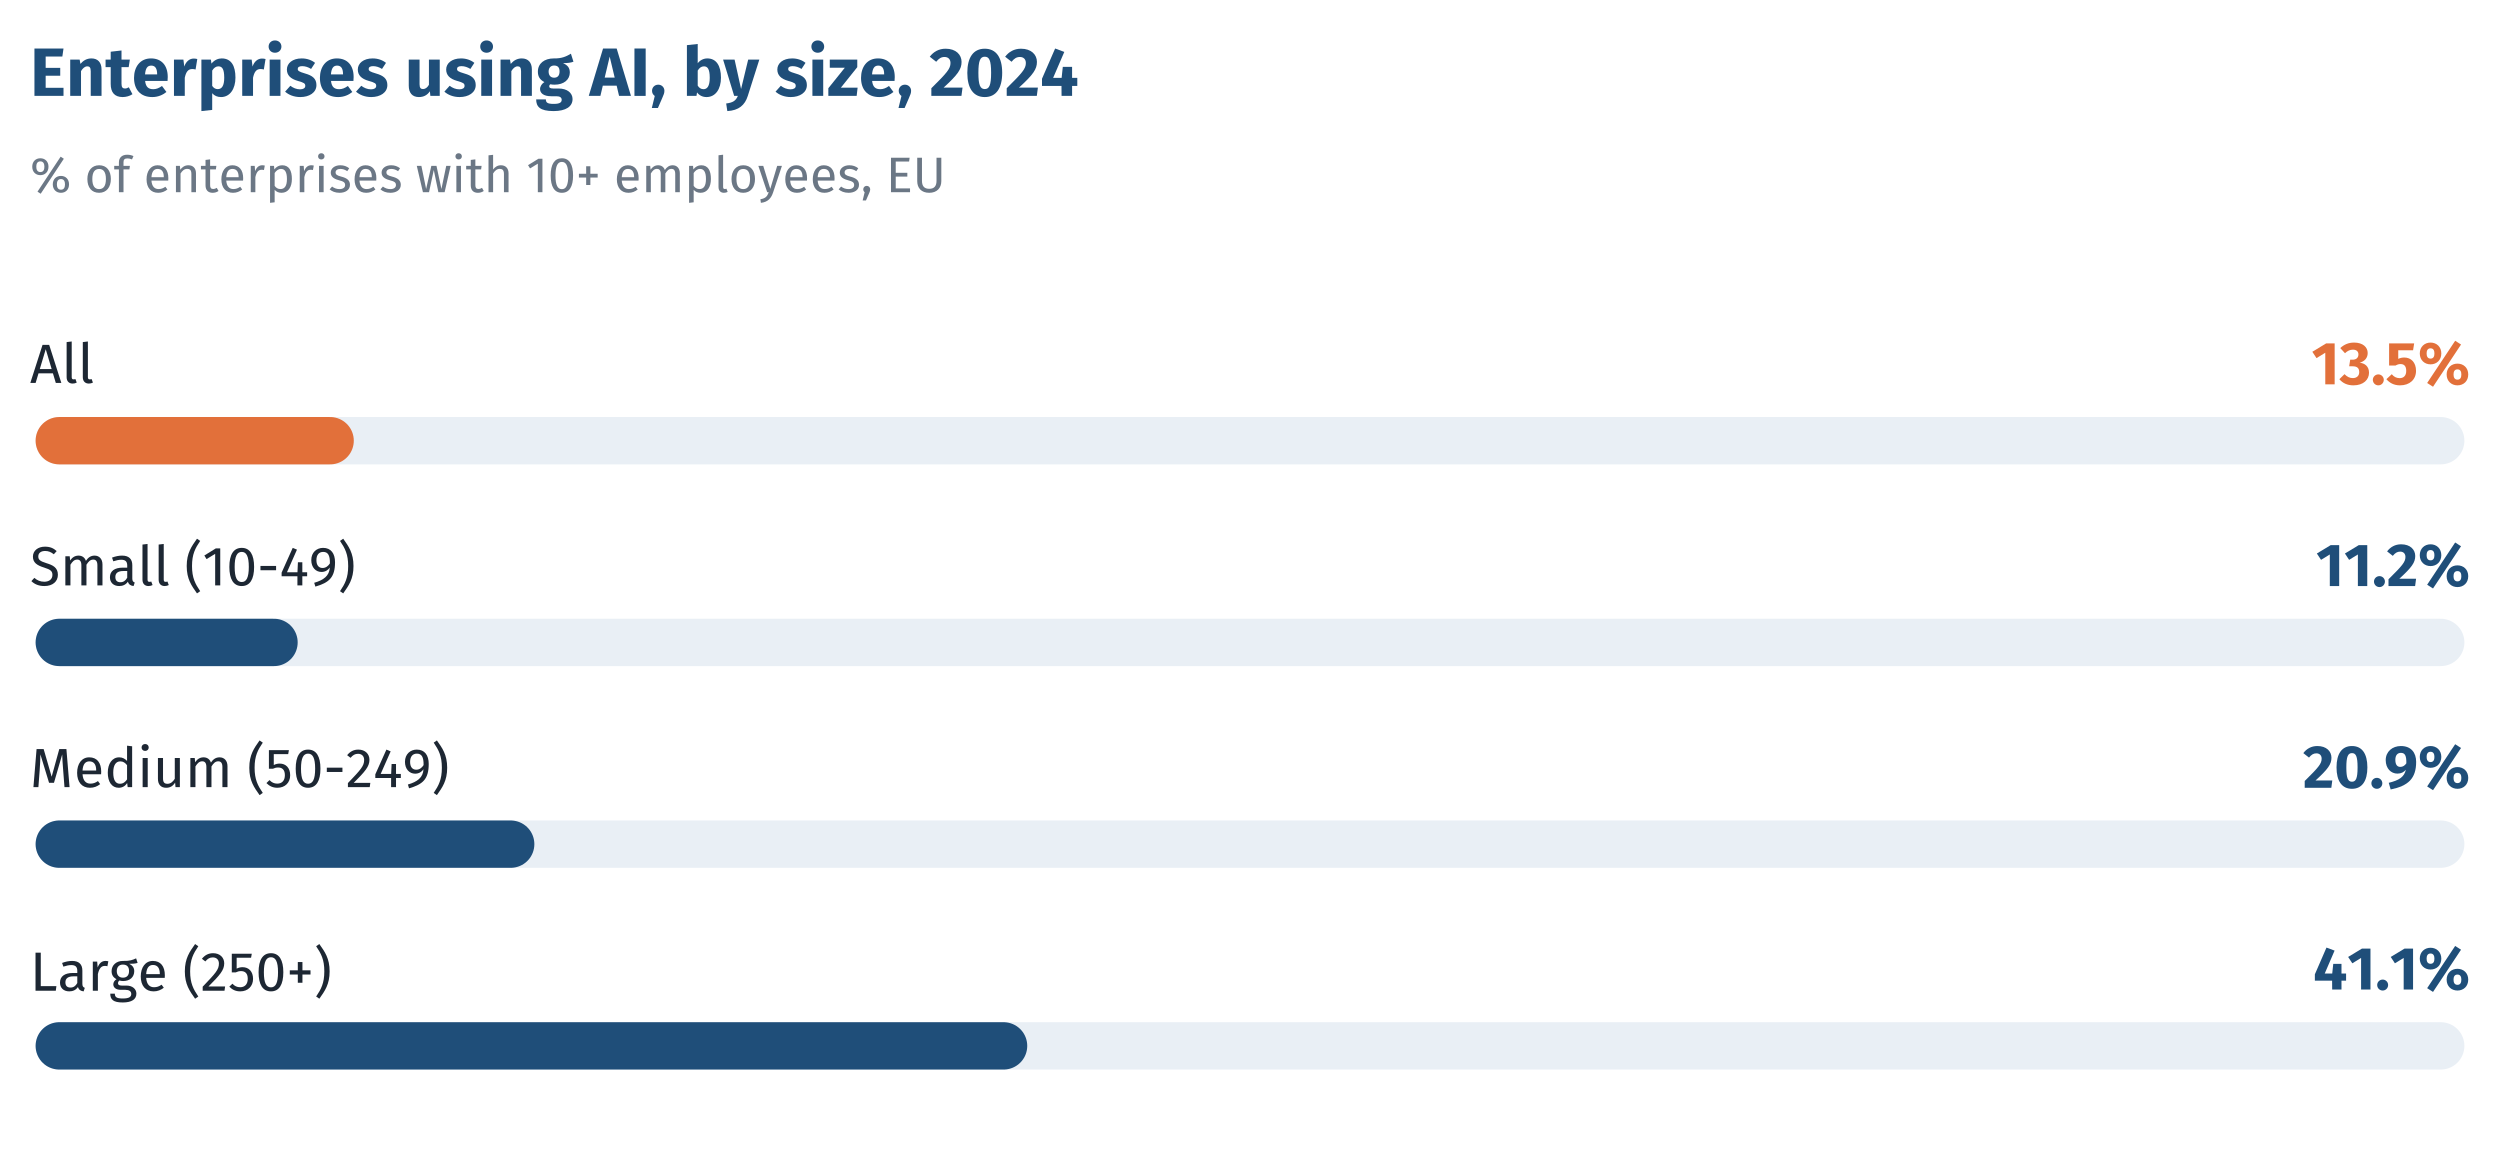
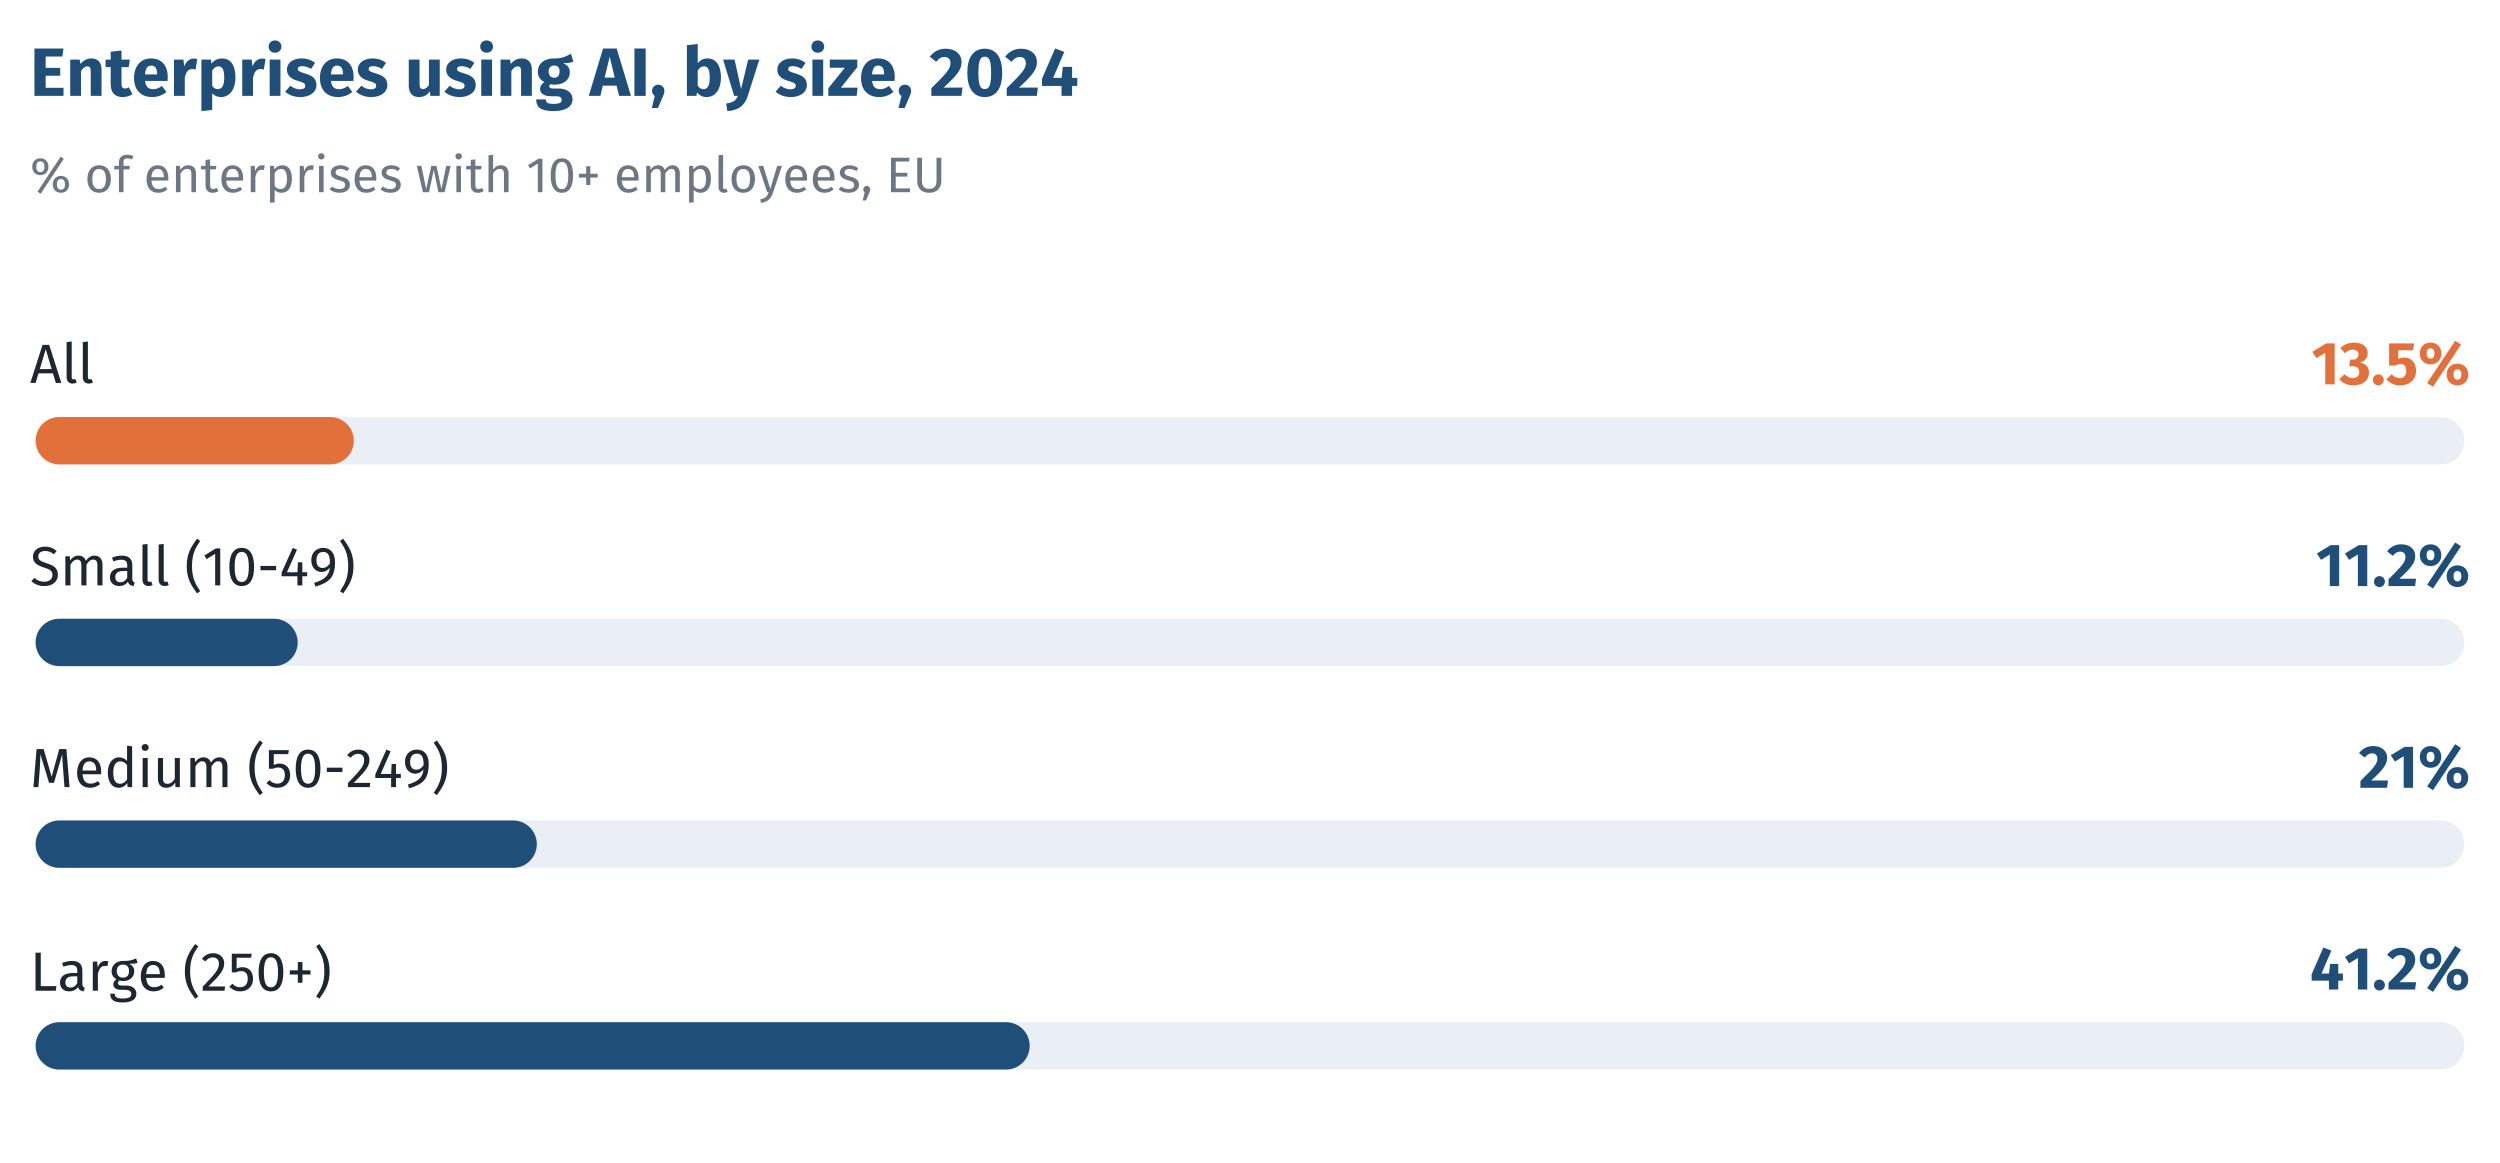
<svg xmlns="http://www.w3.org/2000/svg" xmlns:xlink="http://www.w3.org/1999/xlink" width="475.2pt" height="221.04pt" viewBox="0 0 475.2 221.04" version="1.1">
  <defs>
    <style type="text/css">*{stroke-linejoin: round; stroke-linecap: butt}</style>
  </defs>
  <g id="figure_1">
    <g id="patch_1">
      <path d="M 0 221.04  L 475.2 221.04  L 475.2 0  L 0 0  L 0 221.04  z " style="fill: none" />
    </g>
    <g id="axes_1">
      <g id="line2d_1">
-         <path d="M 11.268 83.768  L 463.932 83.768  " clip-path="url(#p89df7e99a1)" style="fill: none; stroke: #e9eff5; stroke-width: 9; stroke-linecap: round" />
+         <path d="M 11.268 83.768  L 463.932 83.768  " clip-path="url(#p4773737849)" style="fill: none; stroke: #e9eff5; stroke-width: 9; stroke-linecap: round" />
      </g>
      <g id="line2d_2">
-         <path d="M 11.268 122.112  L 463.932 122.112  " clip-path="url(#p89df7e99a1)" style="fill: none; stroke: #e9eff5; stroke-width: 9; stroke-linecap: round" />
+         <path d="M 11.268 122.112  L 463.932 122.112  " clip-path="url(#p4773737849)" style="fill: none; stroke: #e9eff5; stroke-width: 9; stroke-linecap: round" />
      </g>
      <g id="line2d_3">
-         <path d="M 11.268 160.456  L 463.932 160.456  " clip-path="url(#p89df7e99a1)" style="fill: none; stroke: #e9eff5; stroke-width: 9; stroke-linecap: round" />
+         <path d="M 11.268 160.456  L 463.932 160.456  " clip-path="url(#p4773737849)" style="fill: none; stroke: #e9eff5; stroke-width: 9; stroke-linecap: round" />
      </g>
      <g id="line2d_4">
-         <path d="M 11.268 198.8  L 463.932 198.8  " clip-path="url(#p89df7e99a1)" style="fill: none; stroke: #e9eff5; stroke-width: 9; stroke-linecap: round" />
+         <path d="M 11.268 198.8  L 463.932 198.8  " clip-path="url(#p4773737849)" style="fill: none; stroke: #e9eff5; stroke-width: 9; stroke-linecap: round" />
      </g>
      <g id="line2d_5">
-         <path d="M 11.268 83.768  L 62.749 83.768  " clip-path="url(#p89df7e99a1)" style="fill: none; stroke: #e2703a; stroke-width: 9; stroke-linecap: round" />
+         <path d="M 11.268 83.768  L 62.749 83.768  " clip-path="url(#p4773737849)" style="fill: none; stroke: #e2703a; stroke-width: 9; stroke-linecap: round" />
      </g>
      <g id="line2d_6">
-         <path d="M 11.268 122.112  L 52.082 122.112  " clip-path="url(#p89df7e99a1)" style="fill: none; stroke: #1f4e79; stroke-width: 9; stroke-linecap: round" />
+         <path d="M 11.268 122.112  L 52.082 122.112  " clip-path="url(#p4773737849)" style="fill: none; stroke: #1f4e79; stroke-width: 9; stroke-linecap: round" />
      </g>
      <g id="line2d_7">
-         <path d="M 11.268 160.456  L 97.07 160.456  " clip-path="url(#p89df7e99a1)" style="fill: none; stroke: #1f4e79; stroke-width: 9; stroke-linecap: round" />
+         <path d="M 11.268 160.456  L 97.534 160.456  " clip-path="url(#p4773737849)" style="fill: none; stroke: #1f4e79; stroke-width: 9; stroke-linecap: round" />
      </g>
      <g id="line2d_8">
-         <path d="M 11.268 198.8  L 190.757 198.8  " clip-path="url(#p89df7e99a1)" style="fill: none; stroke: #1f4e79; stroke-width: 9; stroke-linecap: round" />
+         <path d="M 11.268 198.8  L 191.22 198.8  " clip-path="url(#p4773737849)" style="fill: none; stroke: #1f4e79; stroke-width: 9; stroke-linecap: round" />
      </g>
      <g id="text_1">
        <g style="fill: #1d2733" transform="translate(5.7024 72.78332) scale(0.105 -0.105)">
          <defs>
            <path id="FiraSans-Regular-41" d="M 2989 0  L 3629 0  L 2221 4410  L 1453 4410  L 38 0  L 653 0  L 986 1107  L 2656 1107  L 2989 0  z M 1133 1600  L 1824 3904  L 2509 1600  L 1133 1600  z " transform="scale(0.015625)" />
            <path id="FiraSans-Regular-6c" d="M 1280 -77  C 1453 -77 1619 -32 1747 38  L 1594 448  C 1530 422 1459 410 1376 410  C 1222 410 1165 499 1165 678  L 1165 4800  L 576 4730  L 576 666  C 576 186 851 -77 1280 -77  z " transform="scale(0.015625)" />
          </defs>
          <use xlink:href="#FiraSans-Regular-41" />
          <use xlink:href="#FiraSans-Regular-6c" transform="translate(57.29999 0)" />
          <use xlink:href="#FiraSans-Regular-6c" transform="translate(86.59998 0)" />
        </g>
      </g>
      <g id="text_2">
        <g style="fill: #e2703a" transform="translate(439.3784 73.05184) scale(0.115 -0.115)">
          <defs>
            <path id="FiraSans-Bold-31" d="M 2445 4326  L 1542 4326  L 83 3443  L 525 2771  L 1453 3341  L 1453 0  L 2445 0  L 2445 4326  z " transform="scale(0.015625)" />
            <path id="FiraSans-Bold-33" d="M 1530 4416  C 954 4416 474 4218 70 3834  L 570 3290  C 826 3539 1094 3667 1414 3667  C 1766 3667 1990 3482 1990 3168  C 1990 2810 1754 2605 1370 2605  L 1120 2605  L 1011 1907  L 1370 1907  C 1824 1907 2074 1741 2074 1286  C 2074 890 1798 659 1402 659  C 1062 659 806 787 518 1075  L -26 544  C 314 134 806 -109 1459 -109  C 2528 -109 3110 499 3110 1222  C 3110 1907 2662 2227 2125 2285  C 2656 2438 2970 2790 2970 3315  C 2970 3923 2464 4416 1530 4416  z " transform="scale(0.015625)" />
            <path id="FiraSans-Bold-2e" d="M 768 1050  C 442 1050 186 787 186 474  C 186 154 442 -109 768 -109  C 1088 -109 1344 154 1344 474  C 1344 787 1088 1050 768 1050  z " transform="scale(0.015625)" />
            <path id="FiraSans-Bold-35" d="M 3021 4326  L 371 4326  L 371 1990  L 1056 1990  C 1254 2099 1402 2144 1574 2144  C 1933 2144 2182 1958 2182 1421  C 2182 922 1920 653 1485 653  C 1133 653 870 806 653 1069  L 83 544  C 410 166 864 -109 1523 -109  C 2554 -109 3219 512 3219 1427  C 3219 2323 2688 2835 1978 2835  C 1773 2835 1555 2797 1338 2694  L 1338 3603  L 2906 3603  L 3021 4326  z " transform="scale(0.015625)" />
            <path id="FiraSans-Bold-25" d="M 3930 4608  L 966 141  L 1587 -256  L 4550 4211  L 3930 4608  z M 1325 4416  C 691 4416 186 3968 186 3264  C 186 2560 691 2112 1325 2112  C 1965 2112 2464 2560 2464 3264  C 2464 3968 1965 4416 1325 4416  z M 1325 3808  C 1658 3808 1734 3533 1734 3264  C 1734 2989 1658 2720 1325 2720  C 992 2720 909 2995 909 3264  C 909 3539 992 3808 1325 3808  z M 4173 2189  C 3533 2189 3027 1747 3027 1043  C 3027 333 3533 -109 4173 -109  C 4813 -109 5312 333 5312 1043  C 5312 1747 4813 2189 4173 2189  z M 4173 1581  C 4506 1581 4582 1312 4582 1043  C 4582 768 4506 493 4173 493  C 3840 493 3757 774 3757 1043  C 3757 1312 3840 1581 4173 1581  z " transform="scale(0.015625)" />
          </defs>
          <use xlink:href="#FiraSans-Bold-31" />
          <use xlink:href="#FiraSans-Bold-33" transform="translate(46.39999 0)" />
          <use xlink:href="#FiraSans-Bold-2e" transform="translate(98.39998 0)" />
          <use xlink:href="#FiraSans-Bold-35" transform="translate(122.4 0)" />
          <use xlink:href="#FiraSans-Bold-25" transform="translate(176 0)" />
        </g>
      </g>
      <g id="text_3">
        <g style="fill: #1d2733" transform="translate(5.7024 111.2694) scale(0.105 -0.105)">
          <defs>
            <path id="FiraSans-Regular-53" d="M 1728 4486  C 915 4486 339 4013 339 3334  C 339 2650 787 2323 1645 2061  C 2394 1830 2598 1638 2598 1210  C 2598 678 2170 422 1651 422  C 1171 422 826 595 499 870  L 160 493  C 525 134 1024 -77 1658 -77  C 2650 -77 3232 461 3232 1229  C 3232 2074 2630 2349 1926 2566  C 1133 2810 960 2989 960 3360  C 960 3782 1312 3987 1754 3987  C 2118 3987 2426 3872 2758 3603  L 3091 3974  C 2720 4307 2336 4486 1728 4486  z " transform="scale(0.015625)" />
            <path id="FiraSans-Regular-6d" d="M 3994 3450  C 3539 3450 3232 3206 2989 2842  C 2861 3226 2554 3450 2138 3450  C 1696 3450 1389 3219 1165 2880  L 1114 3373  L 608 3373  L 608 0  L 1197 0  L 1197 2394  C 1421 2752 1626 2989 1990 2989  C 2246 2989 2464 2842 2464 2336  L 2464 0  L 3053 0  L 3053 2394  C 3283 2752 3482 2989 3846 2989  C 4102 2989 4320 2842 4320 2336  L 4320 0  L 4909 0  L 4909 2419  C 4909 3053 4544 3450 3994 3450  z " transform="scale(0.015625)" />
            <path id="FiraSans-Regular-61" d="M 2880 787  L 2880 2330  C 2880 3034 2509 3450 1696 3450  C 1318 3450 947 3373 531 3219  L 678 2790  C 1024 2906 1338 2970 1587 2970  C 2054 2970 2291 2790 2291 2304  L 2291 2054  L 1773 2054  C 832 2054 288 1664 288 941  C 288 339 691 -77 1363 -77  C 1773 -77 2131 77 2368 429  C 2470 96 2688 -38 3027 -77  L 3162 333  C 2989 397 2880 493 2880 787  z M 1498 365  C 1114 365 915 576 915 973  C 915 1434 1229 1664 1850 1664  L 2291 1664  L 2291 890  C 2099 538 1843 365 1498 365  z " transform="scale(0.015625)" />
            <path id="FiraSans-Regular-20" transform="scale(0.015625)" />
            <path id="FiraSans-Regular-28" d="M 1446 5408  C 819 4518 256 3757 256 2240  C 256 723 819 -38 1446 -928  L 1818 -672  C 1242 179 870 870 870 2240  C 870 3616 1242 4301 1818 5152  L 1446 5408  z " transform="scale(0.015625)" />
            <path id="FiraSans-Regular-31" d="M 2067 4282  L 1549 4282  L 224 3462  L 480 3046  L 1478 3654  L 1478 0  L 2067 0  L 2067 4282  z " transform="scale(0.015625)" />
            <path id="FiraSans-Regular-30" d="M 1786 4346  C 826 4346 352 3558 352 2138  C 352 717 826 -77 1786 -77  C 2746 -77 3219 717 3219 2138  C 3219 3552 2746 4346 1786 4346  z M 1786 3878  C 2317 3878 2605 3392 2605 2138  C 2605 877 2317 390 1786 390  C 1248 390 966 877 966 2138  C 966 3392 1248 3878 1786 3878  z " transform="scale(0.015625)" />
            <path id="FiraSans-Regular-2d" d="M 384 1754  L 2195 1754  L 2195 2253  L 384 2253  L 384 1754  z " transform="scale(0.015625)" />
            <path id="FiraSans-Regular-34" d="M 3213 1523  L 2656 1523  L 2656 2675  L 2144 2675  L 2093 1523  L 877 1523  L 2035 4141  L 1542 4346  L 256 1478  L 256 1056  L 2086 1056  L 2086 0  L 2656 0  L 2656 1056  L 3213 1056  L 3213 1523  z " transform="scale(0.015625)" />
            <path id="FiraSans-Regular-39" d="M 1658 4346  C 915 4346 288 3827 288 2931  C 288 2080 806 1555 1472 1555  C 1907 1555 2246 1779 2432 2067  C 2387 1101 1702 608 627 301  L 762 -141  C 2336 314 3040 909 3040 2682  C 3040 3686 2579 4346 1658 4346  z M 1594 2016  C 1178 2016 883 2304 883 2918  C 883 3533 1171 3878 1670 3878  C 2202 3878 2464 3514 2445 2547  C 2234 2221 1958 2016 1594 2016  z " transform="scale(0.015625)" />
            <path id="FiraSans-Regular-29" d="M 627 5408  L 256 5152  C 832 4301 1203 3616 1203 2240  C 1203 870 832 179 256 -672  L 627 -928  C 1254 -38 1818 723 1818 2240  C 1818 3757 1254 4518 627 5408  z " transform="scale(0.015625)" />
          </defs>
          <use xlink:href="#FiraSans-Regular-53" />
          <use xlink:href="#FiraSans-Regular-6d" transform="translate(54.49999 0)" />
          <use xlink:href="#FiraSans-Regular-61" transform="translate(140.2 0)" />
          <use xlink:href="#FiraSans-Regular-6c" transform="translate(194.6 0)" />
          <use xlink:href="#FiraSans-Regular-6c" transform="translate(223.8999 0)" />
          <use xlink:href="#FiraSans-Regular-20" transform="translate(253.1999 0)" />
          <use xlink:href="#FiraSans-Regular-28" transform="translate(279.6999 0)" />
          <use xlink:href="#FiraSans-Regular-31" transform="translate(312.0999 0)" />
          <use xlink:href="#FiraSans-Regular-30" transform="translate(355.3999 0)" />
          <use xlink:href="#FiraSans-Regular-2d" transform="translate(411.1999 0)" />
          <use xlink:href="#FiraSans-Regular-34" transform="translate(451.4999 0)" />
          <use xlink:href="#FiraSans-Regular-39" transform="translate(504.6999 0)" />
          <use xlink:href="#FiraSans-Regular-29" transform="translate(557.1999 0)" />
        </g>
      </g>
      <g id="text_4">
        <g style="fill: #1f4e79" transform="translate(440.2391 111.396) scale(0.115 -0.115)">
          <defs>
            <path id="FiraSans-Bold-32" d="M 1523 4416  C 877 4416 384 4122 38 3667  L 640 3194  C 890 3501 1107 3642 1421 3642  C 1760 3642 1978 3430 1978 3078  C 1978 2541 1638 2150 186 717  L 186 0  L 3002 0  L 3104 774  L 1331 774  C 2682 2003 3014 2509 3014 3181  C 3014 3853 2490 4416 1523 4416  z " transform="scale(0.015625)" />
          </defs>
          <use xlink:href="#FiraSans-Bold-31" />
          <use xlink:href="#FiraSans-Bold-31" transform="translate(46.39999 0)" />
          <use xlink:href="#FiraSans-Bold-2e" transform="translate(92.79999 0)" />
          <use xlink:href="#FiraSans-Bold-32" transform="translate(116.8 0)" />
          <use xlink:href="#FiraSans-Bold-25" transform="translate(168.5 0)" />
        </g>
      </g>
      <g id="text_5">
        <g style="fill: #1d2733" transform="translate(5.7024 149.6136) scale(0.105 -0.105)">
          <defs>
            <path id="FiraSans-Regular-4d" d="M 4218 4410  L 3392 4410  L 2509 1203  L 1581 4410  L 762 4410  L 397 0  L 973 0  L 1120 1946  C 1171 2592 1203 3277 1203 3795  L 2208 499  L 2778 499  L 3731 3789  C 3738 3424 3782 2682 3840 1990  L 3994 0  L 4582 0  L 4218 4410  z " transform="scale(0.015625)" />
            <path id="FiraSans-Regular-65" d="M 3155 1786  C 3155 2816 2675 3450 1766 3450  C 896 3450 365 2701 365 1651  C 365 582 915 -77 1856 -77  C 2323 -77 2701 83 3034 346  L 2778 698  C 2483 493 2234 403 1901 403  C 1414 403 1050 704 992 1485  L 3142 1485  C 3149 1562 3155 1670 3155 1786  z M 2573 1920  L 992 1920  C 1037 2669 1331 2982 1779 2982  C 2310 2982 2573 2618 2573 1958  L 2573 1920  z " transform="scale(0.015625)" />
            <path id="FiraSans-Regular-64" d="M 2630 4800  L 2630 3034  C 2406 3270 2118 3450 1722 3450  C 896 3450 397 2701 397 1670  C 397 621 851 -77 1670 -77  C 2086 -77 2426 128 2643 467  L 2701 0  L 3219 0  L 3219 4730  L 2630 4800  z M 1798 390  C 1312 390 1030 794 1030 1683  C 1030 2560 1344 2982 1850 2982  C 2182 2982 2419 2810 2630 2541  L 2630 890  C 2406 576 2176 390 1798 390  z " transform="scale(0.015625)" />
            <path id="FiraSans-Regular-69" d="M 896 4992  C 653 4992 486 4819 486 4589  C 486 4365 653 4192 896 4192  C 1146 4192 1312 4365 1312 4589  C 1312 4819 1146 4992 896 4992  z M 1197 3373  L 608 3373  L 608 0  L 1197 0  L 1197 3373  z " transform="scale(0.015625)" />
            <path id="FiraSans-Regular-75" d="M 3117 3373  L 2528 3373  L 2528 966  C 2323 627 2048 384 1683 384  C 1318 384 1165 557 1165 1018  L 1165 3373  L 576 3373  L 576 954  C 576 294 928 -77 1517 -77  C 1997 -77 2310 115 2566 525  L 2611 0  L 3117 0  L 3117 3373  z " transform="scale(0.015625)" />
            <path id="FiraSans-Regular-35" d="M 2771 4282  L 454 4282  L 454 2125  L 915 2125  C 1120 2221 1293 2272 1523 2272  C 1965 2272 2304 2042 2304 1382  C 2304 755 1965 403 1427 403  C 1056 403 781 538 525 813  L 166 467  C 499 128 890 -77 1434 -77  C 2323 -77 2918 518 2918 1370  C 2918 2221 2426 2726 1702 2726  C 1472 2726 1242 2675 1018 2560  L 1018 3821  L 2688 3821  L 2771 4282  z " transform="scale(0.015625)" />
            <path id="FiraSans-Regular-32" d="M 1459 4346  C 922 4346 506 4128 160 3699  L 557 3392  C 832 3718 1069 3859 1427 3859  C 1843 3859 2131 3597 2131 3149  C 2131 2451 1760 2042 250 467  L 250 0  L 2778 0  L 2848 493  L 922 493  C 2234 1805 2746 2374 2746 3174  C 2746 3840 2246 4346 1459 4346  z " transform="scale(0.015625)" />
          </defs>
          <use xlink:href="#FiraSans-Regular-4d" />
          <use xlink:href="#FiraSans-Regular-65" transform="translate(79.59999 0)" />
          <use xlink:href="#FiraSans-Regular-64" transform="translate(134.6 0)" />
          <use xlink:href="#FiraSans-Regular-69" transform="translate(194.4 0)" />
          <use xlink:href="#FiraSans-Regular-75" transform="translate(222.6 0)" />
          <use xlink:href="#FiraSans-Regular-6d" transform="translate(280.8 0)" />
          <use xlink:href="#FiraSans-Regular-20" transform="translate(366.4999 0)" />
          <use xlink:href="#FiraSans-Regular-28" transform="translate(392.9999 0)" />
          <use xlink:href="#FiraSans-Regular-35" transform="translate(425.3999 0)" />
          <use xlink:href="#FiraSans-Regular-30" transform="translate(475.4999 0)" />
          <use xlink:href="#FiraSans-Regular-2d" transform="translate(531.2999 0)" />
          <use xlink:href="#FiraSans-Regular-32" transform="translate(571.5999 0)" />
          <use xlink:href="#FiraSans-Regular-34" transform="translate(621.0999 0)" />
          <use xlink:href="#FiraSans-Regular-39" transform="translate(674.2999 0)" />
          <use xlink:href="#FiraSans-Regular-29" transform="translate(726.7998 0)" />
        </g>
      </g>
      <g id="text_6">
-         <g style="fill: #1f4e79" transform="translate(437.745 149.7402) scale(0.115 -0.115)">
-           <defs>
-             <path id="FiraSans-Bold-30" d="M 1875 4416  C 813 4416 243 3610 243 2157  C 243 710 813 -109 1875 -109  C 2938 -109 3507 710 3507 2157  C 3507 3610 2938 4416 1875 4416  z M 1875 3667  C 2291 3667 2470 3334 2470 2157  C 2470 986 2291 640 1875 640  C 1453 640 1280 1011 1280 2157  C 1280 3302 1453 3667 1875 3667  z " transform="scale(0.015625)" />
-             <path id="FiraSans-Bold-39" d="M 1773 4416  C 870 4416 166 3827 166 2925  C 166 2035 730 1498 1402 1498  C 1811 1498 2086 1658 2298 1907  C 2125 1139 1574 787 486 525  L 691 -179  C 2541 198 3386 973 3386 2739  C 3386 3725 2842 4416 1773 4416  z M 1715 2208  C 1421 2208 1184 2394 1184 2957  C 1184 3443 1414 3693 1773 3693  C 2202 3693 2362 3405 2349 2586  C 2182 2336 1958 2208 1715 2208  z " transform="scale(0.015625)" />
-           </defs>
+         <g style="fill: #1f4e79" transform="translate(448.3358 149.7402) scale(0.115 -0.115)">
          <use xlink:href="#FiraSans-Bold-32" />
-           <use xlink:href="#FiraSans-Bold-30" transform="translate(51.7 0)" />
-           <use xlink:href="#FiraSans-Bold-2e" transform="translate(110.2 0)" />
-           <use xlink:href="#FiraSans-Bold-39" transform="translate(134.2 0)" />
-           <use xlink:href="#FiraSans-Bold-25" transform="translate(190.2 0)" />
+           <use xlink:href="#FiraSans-Bold-31" transform="translate(51.7 0)" />
+           <use xlink:href="#FiraSans-Bold-25" transform="translate(98.09999 0)" />
        </g>
      </g>
      <g id="text_7">
        <g style="fill: #1d2733" transform="translate(5.7024 188.3146) scale(0.105 -0.105)">
          <defs>
            <path id="FiraSans-Regular-4c" d="M 1248 4410  L 640 4410  L 640 0  L 2989 0  L 3059 531  L 1248 531  L 1248 4410  z " transform="scale(0.015625)" />
            <path id="FiraSans-Regular-72" d="M 2074 3450  C 1664 3450 1350 3194 1171 2688  L 1114 3373  L 608 3373  L 608 0  L 1197 0  L 1197 1926  C 1338 2573 1581 2874 2003 2874  C 2125 2874 2195 2861 2298 2835  L 2406 3411  C 2304 3437 2182 3450 2074 3450  z " transform="scale(0.015625)" />
            <path id="FiraSans-Regular-67" d="M 3155 3750  C 2758 3571 2451 3430 1613 3450  C 870 3450 314 2963 314 2272  C 314 1837 493 1542 883 1338  C 640 1178 512 960 512 742  C 512 403 781 102 1382 102  L 1914 102  C 2336 102 2592 -58 2592 -378  C 2592 -717 2336 -902 1606 -902  C 864 -902 691 -723 691 -339  L 160 -339  C 160 -1024 506 -1363 1606 -1363  C 2650 -1363 3187 -992 3187 -339  C 3187 198 2726 595 2035 595  L 1498 595  C 1152 595 1056 717 1056 870  C 1056 992 1126 1114 1222 1184  C 1363 1139 1498 1120 1651 1120  C 2458 1120 2938 1600 2938 2266  C 2938 2656 2739 2938 2342 3117  C 2726 3117 3046 3130 3328 3219  L 3155 3750  z M 1613 3027  C 2093 3027 2336 2771 2336 2278  C 2336 1792 2086 1510 1626 1510  C 1165 1510 915 1824 915 2272  C 915 2714 1158 3027 1613 3027  z " transform="scale(0.015625)" />
            <path id="FiraSans-Regular-2b" d="M 1862 3322  L 1325 3322  L 1325 2362  L 397 2362  L 397 1875  L 1325 1875  L 1325 922  L 1862 922  L 1862 1875  L 2797 1875  L 2797 2362  L 1862 2362  L 1862 3322  z " transform="scale(0.015625)" />
          </defs>
          <use xlink:href="#FiraSans-Regular-4c" />
          <use xlink:href="#FiraSans-Regular-61" transform="translate(49.79999 0)" />
          <use xlink:href="#FiraSans-Regular-72" transform="translate(104.2 0)" />
          <use xlink:href="#FiraSans-Regular-67" transform="translate(142.8 0)" />
          <use xlink:href="#FiraSans-Regular-65" transform="translate(194.8 0)" />
          <use xlink:href="#FiraSans-Regular-20" transform="translate(249.7999 0)" />
          <use xlink:href="#FiraSans-Regular-28" transform="translate(276.2999 0)" />
          <use xlink:href="#FiraSans-Regular-32" transform="translate(308.6999 0)" />
          <use xlink:href="#FiraSans-Regular-35" transform="translate(358.1999 0)" />
          <use xlink:href="#FiraSans-Regular-30" transform="translate(408.2999 0)" />
          <use xlink:href="#FiraSans-Regular-2b" transform="translate(464.0999 0)" />
          <use xlink:href="#FiraSans-Regular-29" transform="translate(513.9999 0)" />
        </g>
      </g>
      <g id="text_8">
-         <g style="fill: #1f4e79" transform="translate(439.6874 188.0844) scale(0.115 -0.115)">
+         <g style="fill: #1f4e79" transform="translate(439.0783 188.0844) scale(0.115 -0.115)">
          <defs>
            <path id="FiraSans-Bold-34" d="M 3482 1690  L 2995 1690  L 2995 2714  L 2125 2714  L 2016 1690  L 1222 1690  L 2266 4115  L 1408 4435  L 179 1606  L 179 934  L 2003 934  L 2010 0  L 2995 0  L 2995 934  L 3482 934  L 3482 1690  z " transform="scale(0.015625)" />
          </defs>
          <use xlink:href="#FiraSans-Bold-34" />
          <use xlink:href="#FiraSans-Bold-31" transform="translate(56.49999 0)" />
          <use xlink:href="#FiraSans-Bold-2e" transform="translate(102.9 0)" />
-           <use xlink:href="#FiraSans-Bold-31" transform="translate(126.9 0)" />
-           <use xlink:href="#FiraSans-Bold-25" transform="translate(173.3 0)" />
+           <use xlink:href="#FiraSans-Bold-32" transform="translate(126.9 0)" />
+           <use xlink:href="#FiraSans-Bold-25" transform="translate(178.6 0)" />
        </g>
      </g>
    </g>
    <g id="text_9">
      <g style="fill: #1f4e79" transform="translate(5.7024 18.22789) scale(0.13 -0.13)">
        <defs>
          <path id="FiraSans-Bold-45" d="M 3136 4435  L 416 4435  L 416 0  L 3136 0  L 3136 755  L 1466 755  L 1466 1888  L 2829 1888  L 2829 2624  L 1466 2624  L 1466 3686  L 3027 3686  L 3136 4435  z " transform="scale(0.015625)" />
          <path id="FiraSans-Bold-6e" d="M 2387 3507  C 1965 3507 1638 3328 1350 2995  L 1280 3398  L 397 3398  L 397 0  L 1408 0  L 1408 2323  C 1587 2605 1773 2765 1997 2765  C 2195 2765 2317 2669 2317 2310  L 2317 0  L 3328 0  L 3328 2483  C 3328 3130 2976 3507 2387 3507  z " transform="scale(0.015625)" />
          <path id="FiraSans-Bold-74" d="M 2189 806  C 2054 723 1939 691 1824 691  C 1613 691 1504 806 1504 1133  L 1504 2694  L 2176 2694  L 2285 3398  L 1504 3398  L 1504 4250  L 493 4134  L 493 3398  L 13 3398  L 13 2694  L 493 2694  L 493 1120  C 493 320 858 -102 1606 -109  C 1914 -109 2272 -19 2528 160  L 2189 806  z " transform="scale(0.015625)" />
          <path id="FiraSans-Bold-65" d="M 3360 1766  C 3360 2867 2765 3507 1792 3507  C 762 3507 205 2701 205 1683  C 205 621 781 -109 1914 -109  C 2464 -109 2899 96 3238 365  L 2822 928  C 2528 723 2285 627 2010 627  C 1594 627 1306 794 1242 1402  L 3341 1402  C 3354 1504 3360 1658 3360 1766  z M 2368 2010  L 1235 2010  C 1286 2624 1478 2835 1818 2835  C 2221 2835 2362 2515 2368 2054  L 2368 2010  z " transform="scale(0.015625)" />
          <path id="FiraSans-Bold-72" d="M 2240 3494  C 1850 3494 1517 3213 1363 2746  L 1280 3398  L 397 3398  L 397 0  L 1408 0  L 1408 1696  C 1517 2208 1696 2515 2112 2515  C 2227 2515 2310 2496 2419 2470  L 2579 3450  C 2470 3482 2368 3494 2240 3494  z " transform="scale(0.015625)" />
          <path id="FiraSans-Bold-70" d="M 2298 3507  C 1984 3507 1619 3373 1338 3021  L 1286 3398  L 397 3398  L 397 -1421  L 1408 -1312  L 1408 250  C 1619 6 1901 -109 2234 -109  C 3072 -109 3584 659 3584 1709  C 3584 2810 3194 3507 2298 3507  z M 1926 634  C 1715 634 1549 730 1408 934  L 1408 2368  C 1555 2618 1760 2765 1978 2765  C 2330 2765 2534 2541 2534 1696  C 2534 934 2304 634 1926 634  z " transform="scale(0.015625)" />
          <path id="FiraSans-Bold-69" d="M 896 5190  C 544 5190 301 4941 301 4614  C 301 4288 544 4038 896 4038  C 1248 4038 1498 4288 1498 4614  C 1498 4941 1248 5190 896 5190  z M 1408 3398  L 397 3398  L 397 0  L 1408 0  L 1408 3398  z " transform="scale(0.015625)" />
          <path id="FiraSans-Bold-73" d="M 1594 3507  C 736 3507 205 3053 205 2470  C 205 1946 538 1600 1210 1408  C 1824 1235 1926 1165 1926 934  C 1926 730 1741 614 1434 614  C 1101 614 787 749 531 947  L 38 397  C 371 96 870 -109 1459 -109  C 2304 -109 2970 307 2970 1011  C 2970 1619 2592 1901 1920 2093  C 1312 2272 1222 2349 1222 2528  C 1222 2682 1357 2784 1632 2784  C 1926 2784 2208 2688 2470 2522  L 2842 3091  C 2528 3347 2086 3507 1594 3507  z " transform="scale(0.015625)" />
          <path id="FiraSans-Bold-20" transform="scale(0.015625)" />
          <path id="FiraSans-Bold-75" d="M 3264 3398  L 2253 3398  L 2253 1037  C 2106 781 1914 640 1702 640  C 1491 640 1376 742 1376 1088  L 1376 3398  L 365 3398  L 365 960  C 365 301 678 -109 1312 -109  C 1760 -109 2093 70 2342 429  L 2387 0  L 3264 0  L 3264 3398  z " transform="scale(0.015625)" />
          <path id="FiraSans-Bold-67" d="M 3290 3949  C 2880 3706 2445 3488 1690 3507  C 800 3507 198 3034 198 2266  C 198 1824 371 1523 806 1293  C 563 1139 403 890 403 640  C 403 275 704 -32 1446 -32  L 1939 -32  C 2278 -32 2426 -166 2426 -365  C 2426 -582 2285 -749 1690 -749  C 1075 -749 947 -621 947 -326  L 38 -326  C 38 -998 378 -1421 1664 -1421  C 2829 -1421 3443 -992 3443 -294  C 3443 275 2938 691 2144 691  L 1632 691  C 1306 691 1261 794 1261 896  C 1261 973 1299 1050 1370 1088  C 1491 1062 1619 1050 1760 1050  C 2643 1050 3187 1530 3187 2189  C 3187 2630 2976 2880 2547 3066  C 2976 3066 3290 3104 3526 3200  L 3290 3949  z M 1715 2842  C 2054 2842 2227 2669 2227 2291  C 2227 1901 2048 1702 1715 1702  C 1408 1702 1203 1907 1203 2278  C 1203 2630 1402 2842 1715 2842  z " transform="scale(0.015625)" />
          <path id="FiraSans-Bold-41" d="M 2752 0  L 3866 0  L 2528 4435  L 1254 4435  L -83 0  L 1005 0  L 1229 954  L 2528 954  L 2752 0  z M 1408 1715  L 1875 3674  L 2342 1715  L 1408 1715  z " transform="scale(0.015625)" />
          <path id="FiraSans-Bold-49" d="M 1466 4435  L 416 4435  L 416 0  L 1466 0  L 1466 4435  z " transform="scale(0.015625)" />
          <path id="FiraSans-Bold-2c" d="M 768 1050  C 435 1050 186 800 186 474  C 186 275 282 102 442 -6  L 166 -1133  L 736 -1133  L 1139 -205  C 1280 109 1344 275 1344 474  C 1344 800 1094 1050 768 1050  z " transform="scale(0.015625)" />
          <path id="FiraSans-Bold-62" d="M 2304 3507  C 1952 3507 1606 3328 1408 3053  L 1408 4858  L 397 4749  L 397 0  L 1293 0  L 1344 326  C 1549 51 1856 -109 2234 -109  C 3078 -109 3584 646 3584 1696  C 3584 2835 3142 3507 2304 3507  z M 1946 627  C 1722 627 1536 749 1408 960  L 1408 2368  C 1555 2618 1747 2765 1990 2765  C 2304 2765 2534 2560 2534 1696  C 2534 902 2291 627 1946 627  z " transform="scale(0.015625)" />
          <path id="FiraSans-Bold-79" d="M 3354 3398  L 2310 3398  L 1645 646  L 1037 3398  L -38 3398  L 998 0  L 1344 0  C 1158 -435 915 -627 250 -710  L 358 -1421  C 1427 -1363 2003 -864 2272 -6  L 3354 3398  z " transform="scale(0.015625)" />
          <path id="FiraSans-Bold-7a" d="M 2790 3398  L 218 3398  L 218 2637  L 1626 2637  L 83 717  L 83 0  L 2733 0  L 2822 768  L 1254 768  L 2790 2688  L 2790 3398  z " transform="scale(0.015625)" />
+           <path id="FiraSans-Bold-30" d="M 1875 4416  C 813 4416 243 3610 243 2157  C 243 710 813 -109 1875 -109  C 2938 -109 3507 710 3507 2157  C 3507 3610 2938 4416 1875 4416  z M 1875 3667  C 2291 3667 2470 3334 2470 2157  C 2470 986 2291 640 1875 640  C 1453 640 1280 1011 1280 2157  C 1280 3302 1453 3667 1875 3667  z " transform="scale(0.015625)" />
        </defs>
        <use xlink:href="#FiraSans-Bold-45" />
        <use xlink:href="#FiraSans-Bold-6e" transform="translate(52.59999 0)" />
        <use xlink:href="#FiraSans-Bold-74" transform="translate(110.3 0)" />
        <use xlink:href="#FiraSans-Bold-65" transform="translate(148.9 0)" />
        <use xlink:href="#FiraSans-Bold-72" transform="translate(204.3 0)" />
        <use xlink:href="#FiraSans-Bold-70" transform="translate(244.4 0)" />
        <use xlink:href="#FiraSans-Bold-72" transform="translate(304.1 0)" />
        <use xlink:href="#FiraSans-Bold-69" transform="translate(344.2 0)" />
        <use xlink:href="#FiraSans-Bold-73" transform="translate(372.3999 0)" />
        <use xlink:href="#FiraSans-Bold-65" transform="translate(420.6999 0)" />
        <use xlink:href="#FiraSans-Bold-73" transform="translate(476.0999 0)" />
        <use xlink:href="#FiraSans-Bold-20" transform="translate(524.3999 0)" />
        <use xlink:href="#FiraSans-Bold-75" transform="translate(548.0999 0)" />
        <use xlink:href="#FiraSans-Bold-73" transform="translate(605.2999 0)" />
        <use xlink:href="#FiraSans-Bold-69" transform="translate(653.5999 0)" />
        <use xlink:href="#FiraSans-Bold-6e" transform="translate(681.7999 0)" />
        <use xlink:href="#FiraSans-Bold-67" transform="translate(739.4999 0)" />
        <use xlink:href="#FiraSans-Bold-20" transform="translate(794.5999 0)" />
        <use xlink:href="#FiraSans-Bold-41" transform="translate(818.2999 0)" />
        <use xlink:href="#FiraSans-Bold-49" transform="translate(877.2999 0)" />
        <use xlink:href="#FiraSans-Bold-2c" transform="translate(906.5999 0)" />
        <use xlink:href="#FiraSans-Bold-20" transform="translate(930.5998 0)" />
        <use xlink:href="#FiraSans-Bold-62" transform="translate(954.2998 0)" />
        <use xlink:href="#FiraSans-Bold-79" transform="translate(1014 0)" />
        <use xlink:href="#FiraSans-Bold-20" transform="translate(1065.8 0)" />
        <use xlink:href="#FiraSans-Bold-73" transform="translate(1089.5 0)" />
        <use xlink:href="#FiraSans-Bold-69" transform="translate(1137.8 0)" />
        <use xlink:href="#FiraSans-Bold-7a" transform="translate(1166 0)" />
        <use xlink:href="#FiraSans-Bold-65" transform="translate(1211.9 0)" />
        <use xlink:href="#FiraSans-Bold-2c" transform="translate(1267.3 0)" />
        <use xlink:href="#FiraSans-Bold-20" transform="translate(1291.3 0)" />
        <use xlink:href="#FiraSans-Bold-32" transform="translate(1315 0)" />
        <use xlink:href="#FiraSans-Bold-30" transform="translate(1366.7 0)" />
        <use xlink:href="#FiraSans-Bold-32" transform="translate(1425.2 0)" />
        <use xlink:href="#FiraSans-Bold-34" transform="translate(1476.9 0)" />
      </g>
    </g>
    <g id="text_10">
      <g style="fill: #6b7785" transform="translate(5.7024 36.5334) scale(0.095 -0.095)">
        <defs>
          <path id="FiraSans-Regular-25" d="M 3923 4550  L 960 70  L 1370 -198  L 4333 4282  L 3923 4550  z M 1325 4346  C 730 4346 288 3930 288 3264  C 288 2598 730 2182 1325 2182  C 1926 2182 2368 2598 2368 3264  C 2368 3930 1926 4346 1325 4346  z M 1325 3949  C 1741 3949 1843 3597 1843 3264  C 1843 2918 1741 2579 1325 2579  C 915 2579 806 2931 806 3264  C 806 3610 915 3949 1325 3949  z M 3962 2086  C 3360 2086 2918 1670 2918 1005  C 2918 339 3360 -77 3962 -77  C 4563 -77 4998 339 4998 1005  C 4998 1670 4563 2086 3962 2086  z M 3962 1683  C 4378 1683 4480 1338 4480 1005  C 4480 659 4378 320 3962 320  C 3552 320 3443 672 3443 1005  C 3443 1350 3552 1683 3962 1683  z " transform="scale(0.015625)" />
          <path id="FiraSans-Regular-6f" d="M 1875 3450  C 915 3450 365 2726 365 1683  C 365 614 909 -77 1869 -77  C 2822 -77 3373 646 3373 1690  C 3373 2758 2835 3450 1875 3450  z M 1875 2976  C 2432 2976 2739 2566 2739 1690  C 2739 806 2432 397 1869 397  C 1306 397 998 806 998 1683  C 998 2566 1312 2976 1875 2976  z " transform="scale(0.015625)" />
          <path id="FiraSans-Regular-66" d="M 1754 4326  C 1926 4326 2125 4294 2342 4198  L 2528 4627  C 2259 4742 2042 4800 1722 4800  C 1037 4800 666 4397 666 3834  L 666 3373  L 64 3373  L 64 2918  L 666 2918  L 666 0  L 1254 0  L 1254 2918  L 2010 2918  L 2074 3373  L 1254 3373  L 1254 3840  C 1254 4166 1382 4326 1754 4326  z " transform="scale(0.015625)" />
          <path id="FiraSans-Regular-6e" d="M 2195 3450  C 1754 3450 1395 3219 1165 2874  L 1114 3373  L 608 3373  L 608 0  L 1197 0  L 1197 2394  C 1421 2752 1677 2989 2054 2989  C 2381 2989 2586 2842 2586 2336  L 2586 0  L 3174 0  L 3174 2419  C 3174 3059 2816 3450 2195 3450  z " transform="scale(0.015625)" />
          <path id="FiraSans-Regular-74" d="M 2086 557  C 1920 454 1786 410 1638 410  C 1344 410 1235 570 1235 909  L 1235 2918  L 1971 2918  L 2035 3373  L 1235 3373  L 1235 4205  L 646 4134  L 646 3373  L 58 3373  L 58 2918  L 646 2918  L 646 883  C 646 256 986 -77 1555 -77  C 1843 -77 2086 0 2310 154  L 2086 557  z " transform="scale(0.015625)" />
          <path id="FiraSans-Regular-70" d="M 2157 3450  C 1773 3450 1408 3264 1158 2918  L 1114 3373  L 608 3373  L 608 -1363  L 1197 -1293  L 1197 307  C 1414 45 1715 -77 2080 -77  C 2950 -77 3405 666 3405 1690  C 3405 2752 3053 3450 2157 3450  z M 1939 403  C 1632 403 1370 550 1197 813  L 1197 2458  C 1376 2726 1651 2982 2010 2982  C 2515 2982 2771 2566 2771 1690  C 2771 806 2477 403 1939 403  z " transform="scale(0.015625)" />
          <path id="FiraSans-Regular-73" d="M 1523 3450  C 826 3450 307 3059 307 2522  C 307 2048 595 1734 1325 1542  C 1978 1370 2144 1242 2144 909  C 2144 589 1862 397 1421 397  C 1056 397 742 518 474 723  L 160 365  C 454 109 864 -77 1434 -77  C 2118 -77 2765 243 2765 947  C 2765 1536 2355 1818 1645 1997  C 1101 2138 922 2266 922 2541  C 922 2810 1158 2982 1542 2982  C 1856 2982 2118 2886 2419 2694  L 2669 3066  C 2349 3309 1997 3450 1523 3450  z " transform="scale(0.015625)" />
          <path id="FiraSans-Regular-77" d="M 4461 3373  L 3898 3373  L 3283 410  L 2650 3373  L 1990 3373  L 1325 410  L 717 3373  L 128 3373  L 915 0  L 1696 0  L 2304 2842  L 2893 0  L 3693 0  L 4461 3373  z " transform="scale(0.015625)" />
          <path id="FiraSans-Regular-68" d="M 2195 3450  C 1773 3450 1440 3238 1197 2906  L 1197 4787  L 608 4723  L 608 0  L 1197 0  L 1197 2400  C 1421 2752 1683 2989 2048 2989  C 2368 2989 2586 2842 2586 2336  L 2586 0  L 3174 0  L 3174 2419  C 3174 3053 2810 3450 2195 3450  z " transform="scale(0.015625)" />
          <path id="FiraSans-Regular-79" d="M 3085 3373  L 2477 3373  L 1594 429  L 691 3373  L 64 3373  L 1197 0  L 1395 0  C 1203 -525 1011 -787 326 -902  L 390 -1363  C 1325 -1261 1722 -736 1958 -19  L 3085 3373  z " transform="scale(0.015625)" />
          <path id="FiraSans-Regular-2c" d="M 762 813  C 512 813 320 614 320 371  C 320 218 390 83 499 0  L 243 -1062  L 666 -1062  L 1094 -83  C 1178 102 1210 230 1210 371  C 1210 614 1018 813 762 813  z " transform="scale(0.015625)" />
          <path id="FiraSans-Regular-45" d="M 3027 4410  L 640 4410  L 640 0  L 3078 0  L 3078 486  L 1248 486  L 1248 1997  L 2733 1997  L 2733 2483  L 1248 2483  L 1248 3923  L 2957 3923  L 3027 4410  z " transform="scale(0.015625)" />
          <path id="FiraSans-Regular-55" d="M 3661 4410  L 3046 4410  L 3046 1459  C 3046 774 2746 435 2112 435  C 1485 435 1184 774 1184 1459  L 1184 4410  L 576 4410  L 576 1414  C 576 538 1107 -77 2112 -77  C 3104 -77 3661 538 3661 1414  L 3661 4410  z " transform="scale(0.015625)" />
        </defs>
        <use xlink:href="#FiraSans-Regular-25" />
        <use xlink:href="#FiraSans-Regular-20" transform="translate(82.59999 0)" />
        <use xlink:href="#FiraSans-Regular-6f" transform="translate(109.1 0)" />
        <use xlink:href="#FiraSans-Regular-66" transform="translate(167.5 0)" />
        <use xlink:href="#FiraSans-Regular-20" transform="translate(201 0)" />
        <use xlink:href="#FiraSans-Regular-65" transform="translate(227.4999 0)" />
        <use xlink:href="#FiraSans-Regular-6e" transform="translate(282.4999 0)" />
        <use xlink:href="#FiraSans-Regular-74" transform="translate(341.0999 0)" />
        <use xlink:href="#FiraSans-Regular-65" transform="translate(377.1999 0)" />
        <use xlink:href="#FiraSans-Regular-72" transform="translate(432.1999 0)" />
        <use xlink:href="#FiraSans-Regular-70" transform="translate(470.7999 0)" />
        <use xlink:href="#FiraSans-Regular-72" transform="translate(530.1999 0)" />
        <use xlink:href="#FiraSans-Regular-69" transform="translate(568.7999 0)" />
        <use xlink:href="#FiraSans-Regular-73" transform="translate(596.9999 0)" />
        <use xlink:href="#FiraSans-Regular-65" transform="translate(643.6999 0)" />
        <use xlink:href="#FiraSans-Regular-73" transform="translate(698.6998 0)" />
        <use xlink:href="#FiraSans-Regular-20" transform="translate(745.3998 0)" />
        <use xlink:href="#FiraSans-Regular-77" transform="translate(771.8998 0)" />
        <use xlink:href="#FiraSans-Regular-69" transform="translate(843.5998 0)" />
        <use xlink:href="#FiraSans-Regular-74" transform="translate(871.7998 0)" />
        <use xlink:href="#FiraSans-Regular-68" transform="translate(907.8998 0)" />
        <use xlink:href="#FiraSans-Regular-20" transform="translate(966.4998 0)" />
        <use xlink:href="#FiraSans-Regular-31" transform="translate(992.9998 0)" />
        <use xlink:href="#FiraSans-Regular-30" transform="translate(1036.3 0)" />
        <use xlink:href="#FiraSans-Regular-2b" transform="translate(1092.1 0)" />
        <use xlink:href="#FiraSans-Regular-20" transform="translate(1142 0)" />
        <use xlink:href="#FiraSans-Regular-65" transform="translate(1168.5 0)" />
        <use xlink:href="#FiraSans-Regular-6d" transform="translate(1223.5 0)" />
        <use xlink:href="#FiraSans-Regular-70" transform="translate(1309.2 0)" />
        <use xlink:href="#FiraSans-Regular-6c" transform="translate(1368.6 0)" />
        <use xlink:href="#FiraSans-Regular-6f" transform="translate(1397.9 0)" />
        <use xlink:href="#FiraSans-Regular-79" transform="translate(1456.3 0)" />
        <use xlink:href="#FiraSans-Regular-65" transform="translate(1505.5 0)" />
        <use xlink:href="#FiraSans-Regular-65" transform="translate(1560.5 0)" />
        <use xlink:href="#FiraSans-Regular-73" transform="translate(1615.5 0)" />
        <use xlink:href="#FiraSans-Regular-2c" transform="translate(1662.2 0)" />
        <use xlink:href="#FiraSans-Regular-20" transform="translate(1686.2 0)" />
        <use xlink:href="#FiraSans-Regular-45" transform="translate(1712.7 0)" />
        <use xlink:href="#FiraSans-Regular-55" transform="translate(1766.2 0)" />
      </g>
    </g>
  </g>
  <defs>
-     <clipPath id="p89df7e99a1">
+     <clipPath id="p4773737849">
      <rect x="5.702" y="56.16" width="463.795" height="164.88" />
    </clipPath>
  </defs>
</svg>
